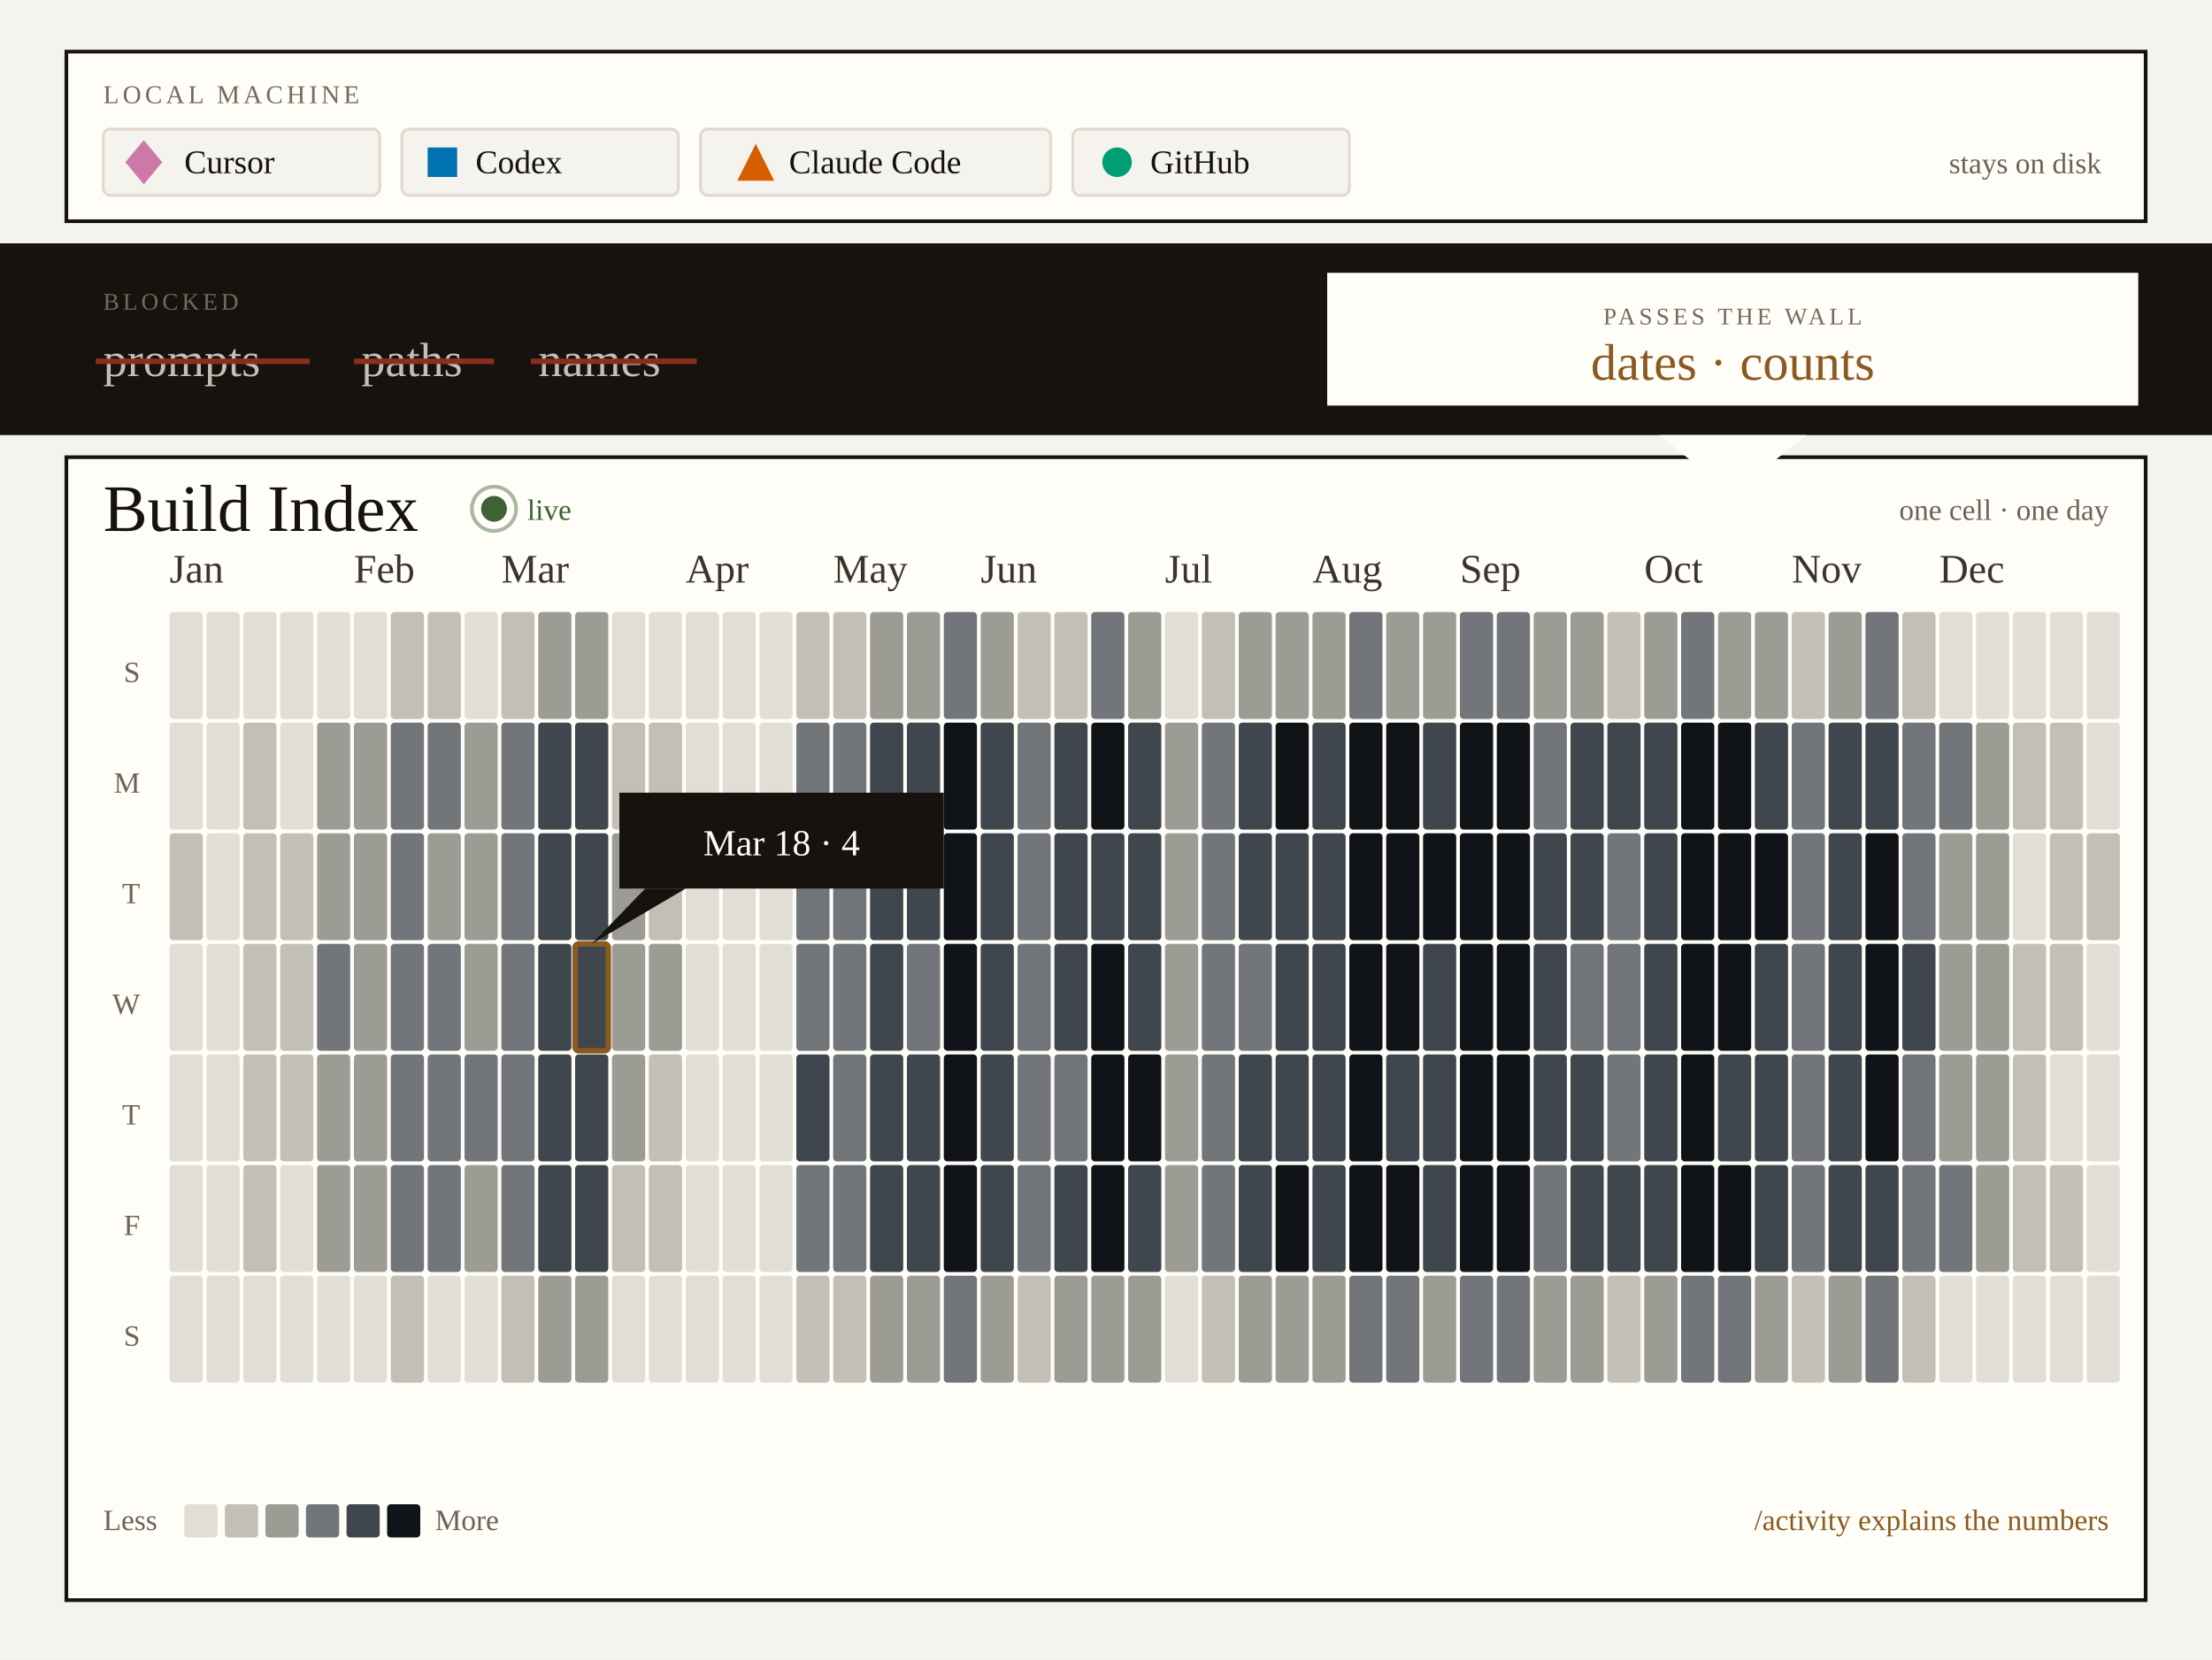
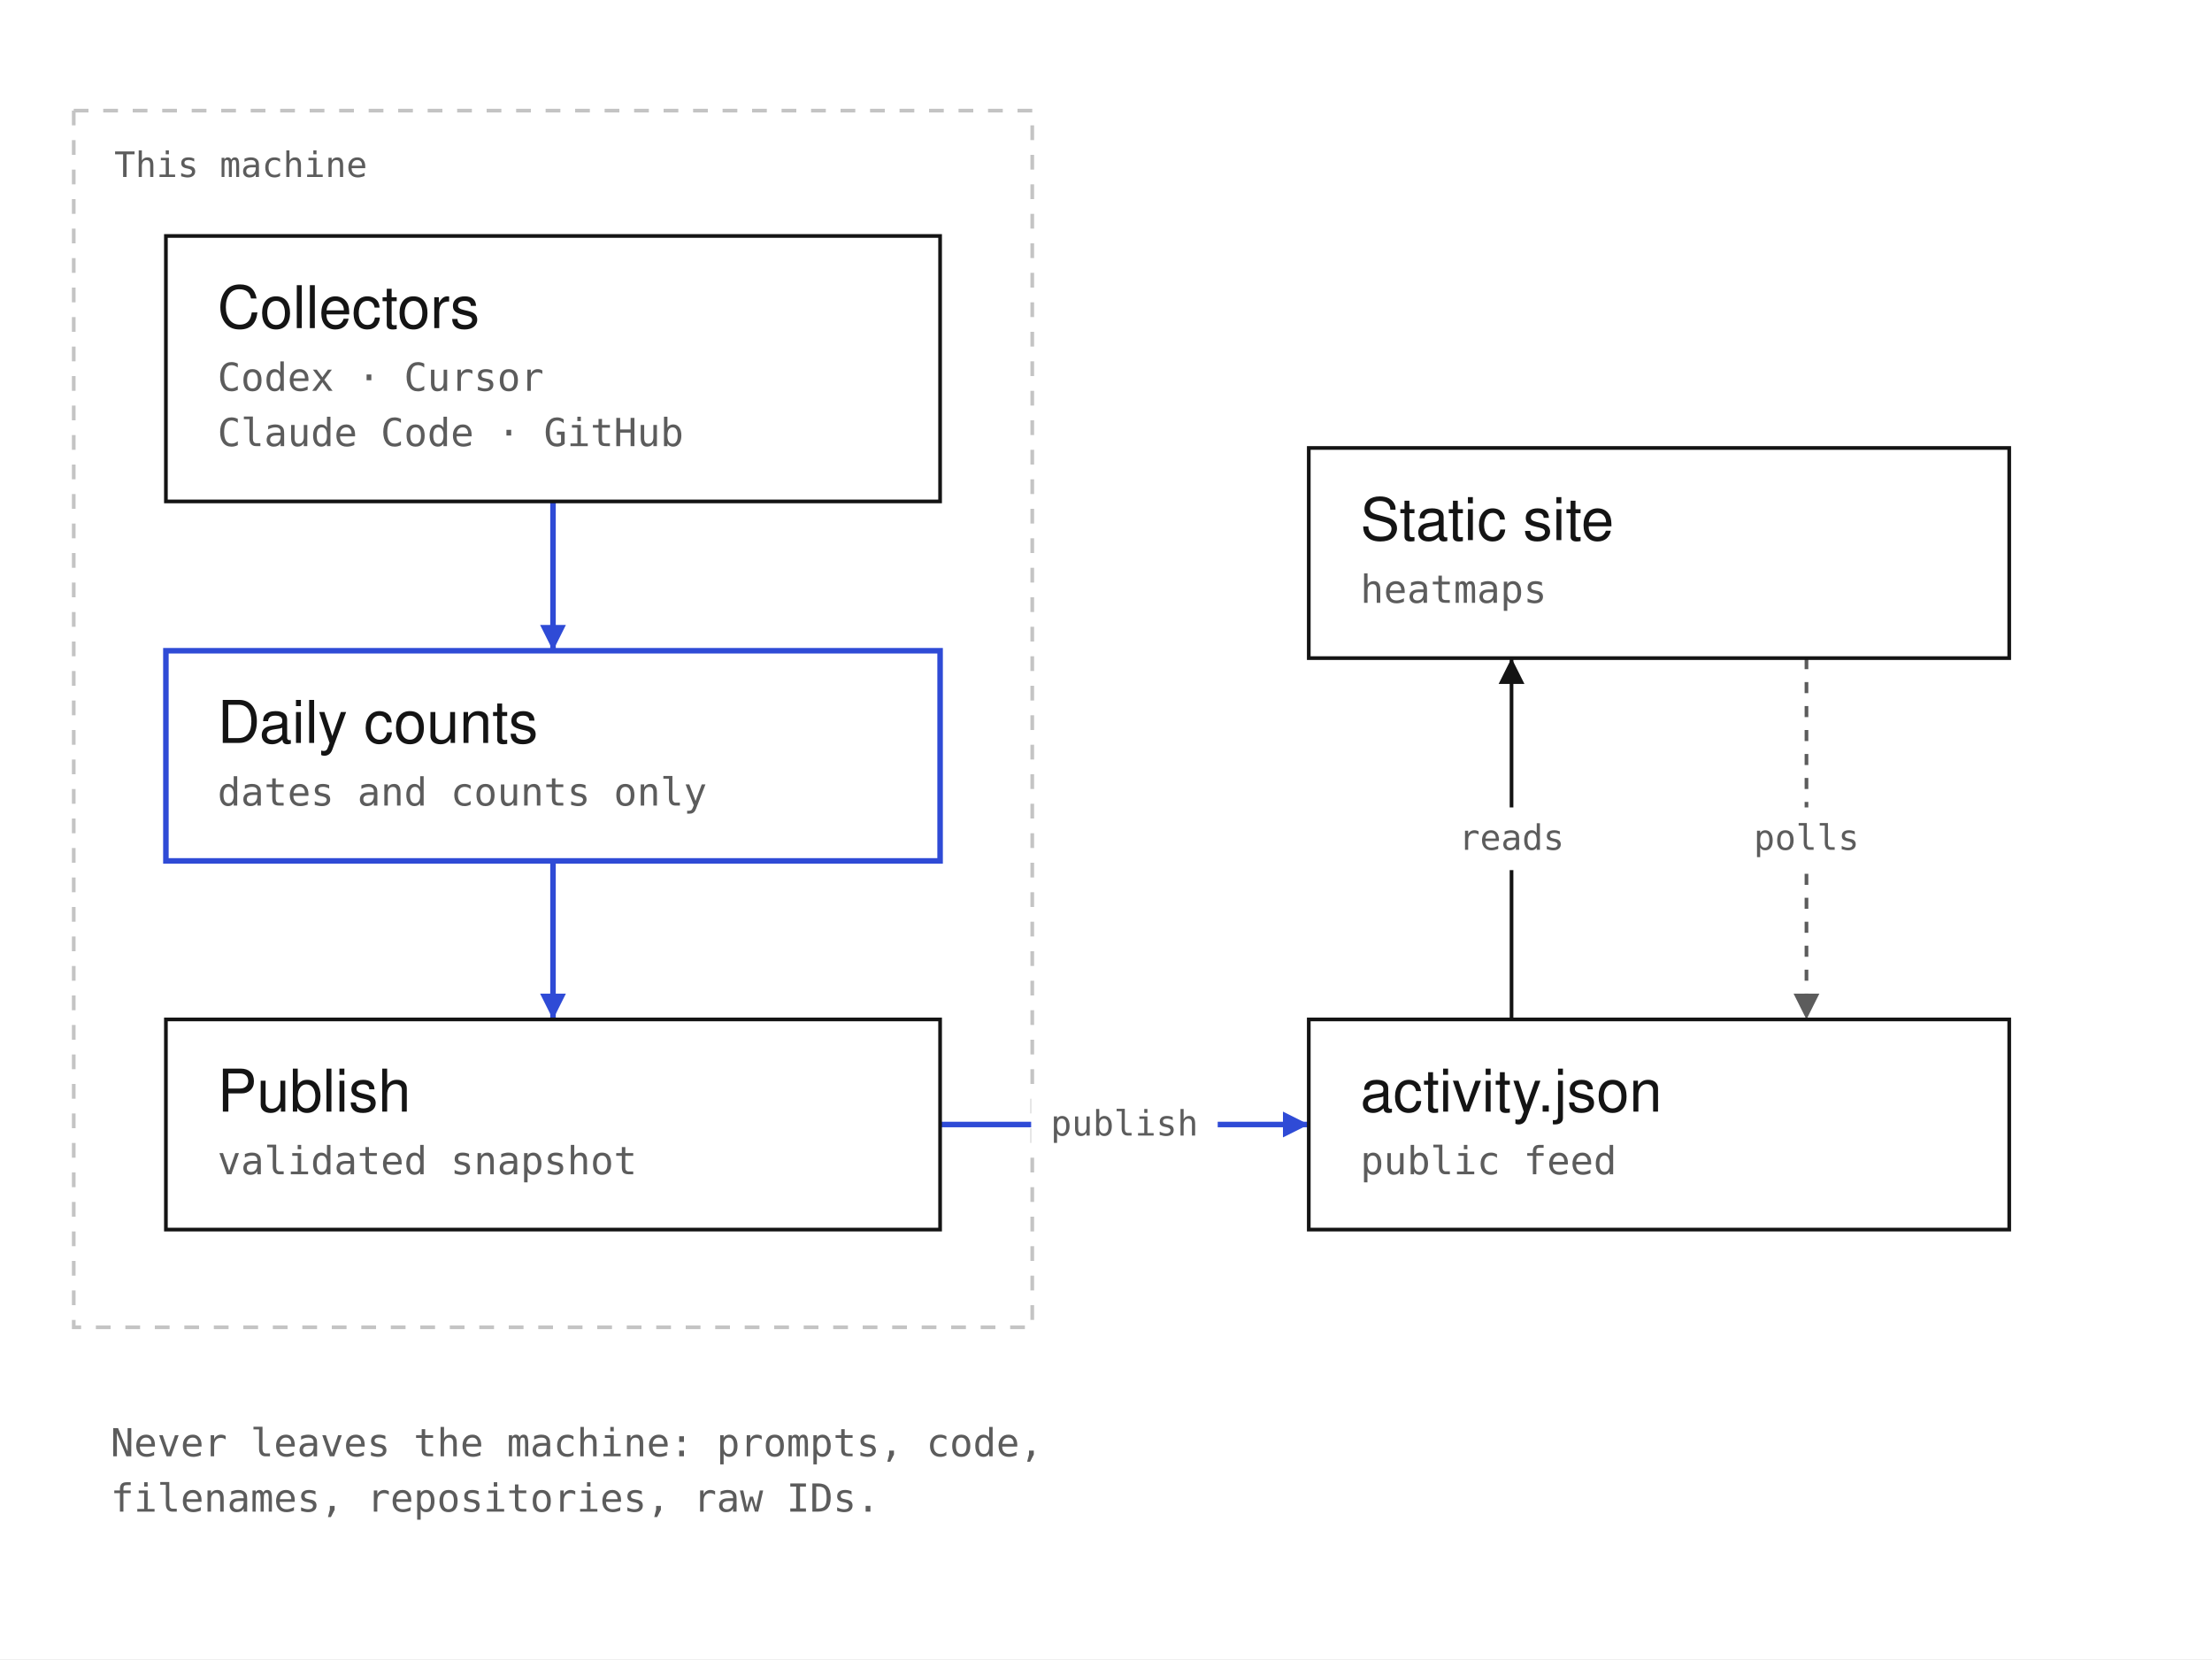
- <svg xmlns="http://www.w3.org/2000/svg" viewBox="0 0 1200 900" role="img" aria-labelledby="eap-title eap-desc">
-   <rect width="1200" height="900" fill="#f5f3ed" />
-   <rect x="36" y="28" width="1128" height="92" fill="#fffdf8" stroke="#16130e" stroke-width="2" />
-   <text x="56" y="56" fill="#736b5a" font-family="Georgia, 'Times New Roman', serif" font-size="14" letter-spacing="2">LOCAL MACHINE</text>
-   <g id="eap-chip-cursor">
-     <rect x="56" y="70" width="150" height="36" rx="4" fill="#f5f3ed" stroke="#e0d9cc" stroke-width="1.5" />
-     <polygon points="78,76 88,88 78,100 68,88" fill="#cc79a7" />
-     <text x="100" y="94" fill="#16130e" font-family="Georgia, 'Times New Roman', serif" font-size="18">Cursor</text>
-   </g>
-   <g id="eap-chip-codex">
-     <rect x="218" y="70" width="150" height="36" rx="4" fill="#f5f3ed" stroke="#e0d9cc" stroke-width="1.5" />
-     <rect x="232" y="80" width="16" height="16" fill="#0072b2" />
-     <text x="258" y="94" fill="#16130e" font-family="Georgia, 'Times New Roman', serif" font-size="18">Codex</text>
-   </g>
-   <g id="eap-chip-claude">
-     <rect x="380" y="70" width="190" height="36" rx="4" fill="#f5f3ed" stroke="#e0d9cc" stroke-width="1.5" />
-     <polygon points="410,78 420,98 400,98" fill="#d55e00" />
-     <text x="428" y="94" fill="#16130e" font-family="Georgia, 'Times New Roman', serif" font-size="18">Claude Code</text>
-   </g>
-   <g id="eap-chip-github">
-     <rect x="582" y="70" width="150" height="36" rx="4" fill="#f5f3ed" stroke="#e0d9cc" stroke-width="1.5" />
-     <circle cx="606" cy="88" r="8" fill="#009e73" />
-     <text x="624" y="94" fill="#16130e" font-family="Georgia, 'Times New Roman', serif" font-size="18">GitHub</text>
-   </g>
-   <text x="1140" y="94" text-anchor="end" fill="#6b6455" font-family="Georgia, 'Times New Roman', serif" font-size="16">stays on disk</text>
-   <rect x="0" y="132" width="1200" height="104" fill="#16130e" />
-   <text x="56" y="168" fill="#736b5a" font-family="Georgia, 'Times New Roman', serif" font-size="13" letter-spacing="2">BLOCKED</text>
-   <text x="56" y="204" fill="#c2bfb5" font-family="Georgia, 'Times New Roman', serif" font-size="26">prompts</text>
-   <line x1="52" y1="196" x2="168" y2="196" stroke="#8a2f1f" stroke-width="3" />
-   <text x="196" y="204" fill="#c2bfb5" font-family="Georgia, 'Times New Roman', serif" font-size="26">paths</text>
-   <line x1="192" y1="196" x2="268" y2="196" stroke="#8a2f1f" stroke-width="3" />
-   <text x="292" y="204" fill="#c2bfb5" font-family="Georgia, 'Times New Roman', serif" font-size="26">names</text>
-   <line x1="288" y1="196" x2="378" y2="196" stroke="#8a2f1f" stroke-width="3" />
-   <rect x="720" y="148" width="440" height="72" fill="#fffdf8" />
-   <text x="940" y="176" text-anchor="middle" fill="#736b5a" font-family="Georgia, 'Times New Roman', serif" font-size="13" letter-spacing="2">PASSES THE WALL</text>
-   <text x="940" y="206" text-anchor="middle" fill="#8a5a20" font-family="Georgia, 'Times New Roman', serif" font-size="28">dates  ·  counts</text>
-   <rect x="36" y="248" width="1128" height="620" fill="#fffdf8" stroke="#16130e" stroke-width="2" />
-   <polygon points="900,236 980,236 940,268" fill="#fffdf8" />
-   <text x="56" y="288" fill="#16130e" font-family="Georgia, 'Times New Roman', serif" font-size="36">Build Index</text>
-   <circle cx="268" cy="276" r="7" fill="#3f6135" />
-   <circle cx="268" cy="276" r="12" fill="none" stroke="#3f6135" stroke-width="2" opacity="0.45" />
-   <text x="286" y="282" fill="#3f6135" font-family="Georgia, 'Times New Roman', serif" font-size="16">live</text>
-   <text x="1144" y="282" text-anchor="end" fill="#6b6455" font-family="Georgia, 'Times New Roman', serif" font-size="16">one cell · one day</text>
-   <text x="92" y="316" fill="#3a352c" font-family="Georgia, 'Times New Roman', serif" font-size="22">Jan</text>
-   <text x="192" y="316" fill="#3a352c" font-family="Georgia, 'Times New Roman', serif" font-size="22">Feb</text>
-   <text x="272" y="316" fill="#3a352c" font-family="Georgia, 'Times New Roman', serif" font-size="22">Mar</text>
-   <text x="372" y="316" fill="#3a352c" font-family="Georgia, 'Times New Roman', serif" font-size="22">Apr</text>
-   <text x="452" y="316" fill="#3a352c" font-family="Georgia, 'Times New Roman', serif" font-size="22">May</text>
-   <text x="532" y="316" fill="#3a352c" font-family="Georgia, 'Times New Roman', serif" font-size="22">Jun</text>
-   <text x="632" y="316" fill="#3a352c" font-family="Georgia, 'Times New Roman', serif" font-size="22">Jul</text>
-   <text x="712" y="316" fill="#3a352c" font-family="Georgia, 'Times New Roman', serif" font-size="22">Aug</text>
-   <text x="792" y="316" fill="#3a352c" font-family="Georgia, 'Times New Roman', serif" font-size="22">Sep</text>
-   <text x="892" y="316" fill="#3a352c" font-family="Georgia, 'Times New Roman', serif" font-size="22">Oct</text>
-   <text x="972" y="316" fill="#3a352c" font-family="Georgia, 'Times New Roman', serif" font-size="22">Nov</text>
-   <text x="1052" y="316" fill="#3a352c" font-family="Georgia, 'Times New Roman', serif" font-size="22">Dec</text>
-   <text x="76" y="370" text-anchor="end" fill="#6b6455" font-family="Georgia, 'Times New Roman', serif" font-size="16">S</text>
-   <text x="76" y="430" text-anchor="end" fill="#6b6455" font-family="Georgia, 'Times New Roman', serif" font-size="16">M</text>
-   <text x="76" y="490" text-anchor="end" fill="#6b6455" font-family="Georgia, 'Times New Roman', serif" font-size="16">T</text>
-   <text x="76" y="550" text-anchor="end" fill="#6b6455" font-family="Georgia, 'Times New Roman', serif" font-size="16">W</text>
-   <text x="76" y="610" text-anchor="end" fill="#6b6455" font-family="Georgia, 'Times New Roman', serif" font-size="16">T</text>
-   <text x="76" y="670" text-anchor="end" fill="#6b6455" font-family="Georgia, 'Times New Roman', serif" font-size="16">F</text>
-   <text x="76" y="730" text-anchor="end" fill="#6b6455" font-family="Georgia, 'Times New Roman', serif" font-size="16">S</text>
-   <rect x="92" y="332" width="18" height="58" rx="2" fill="#e1ded5" />
-   <rect x="92" y="392" width="18" height="58" rx="2" fill="#e1ded5" />
-   <rect x="92" y="452" width="18" height="58" rx="2" fill="#c2bfb5" />
-   <rect x="92" y="512" width="18" height="58" rx="2" fill="#e1ded5" />
-   <rect x="92" y="572" width="18" height="58" rx="2" fill="#e1ded5" />
-   <rect x="92" y="632" width="18" height="58" rx="2" fill="#e1ded5" />
-   <rect x="92" y="692" width="18" height="58" rx="2" fill="#e1ded5" />
-   <rect x="112" y="332" width="18" height="58" rx="2" fill="#e1ded5" />
-   <rect x="112" y="392" width="18" height="58" rx="2" fill="#e1ded5" />
-   <rect x="112" y="452" width="18" height="58" rx="2" fill="#e1ded5" />
-   <rect x="112" y="512" width="18" height="58" rx="2" fill="#e1ded5" />
-   <rect x="112" y="572" width="18" height="58" rx="2" fill="#e1ded5" />
-   <rect x="112" y="632" width="18" height="58" rx="2" fill="#e1ded5" />
-   <rect x="112" y="692" width="18" height="58" rx="2" fill="#e1ded5" />
-   <rect x="132" y="332" width="18" height="58" rx="2" fill="#e1ded5" />
-   <rect x="132" y="392" width="18" height="58" rx="2" fill="#c2bfb5" />
-   <rect x="132" y="452" width="18" height="58" rx="2" fill="#c2bfb5" />
-   <rect x="132" y="512" width="18" height="58" rx="2" fill="#c2bfb5" />
-   <rect x="132" y="572" width="18" height="58" rx="2" fill="#c2bfb5" />
-   <rect x="132" y="632" width="18" height="58" rx="2" fill="#c2bfb5" />
-   <rect x="132" y="692" width="18" height="58" rx="2" fill="#e1ded5" />
-   <rect x="152" y="332" width="18" height="58" rx="2" fill="#e1ded5" />
-   <rect x="152" y="392" width="18" height="58" rx="2" fill="#e1ded5" />
-   <rect x="152" y="452" width="18" height="58" rx="2" fill="#c2bfb5" />
-   <rect x="152" y="512" width="18" height="58" rx="2" fill="#c2bfb5" />
-   <rect x="152" y="572" width="18" height="58" rx="2" fill="#c2bfb5" />
-   <rect x="152" y="632" width="18" height="58" rx="2" fill="#e1ded5" />
-   <rect x="152" y="692" width="18" height="58" rx="2" fill="#e1ded5" />
-   <rect x="172" y="332" width="18" height="58" rx="2" fill="#e1ded5" />
-   <rect x="172" y="392" width="18" height="58" rx="2" fill="#9d9c94" />
-   <rect x="172" y="452" width="18" height="58" rx="2" fill="#9d9c94" />
-   <rect x="172" y="512" width="18" height="58" rx="2" fill="#72767a" />
-   <rect x="172" y="572" width="18" height="58" rx="2" fill="#9d9c94" />
-   <rect x="172" y="632" width="18" height="58" rx="2" fill="#9d9c94" />
-   <rect x="172" y="692" width="18" height="58" rx="2" fill="#e1ded5" />
-   <rect x="192" y="332" width="18" height="58" rx="2" fill="#e1ded5" />
-   <rect x="192" y="392" width="18" height="58" rx="2" fill="#9d9c94" />
-   <rect x="192" y="452" width="18" height="58" rx="2" fill="#9d9c94" />
-   <rect x="192" y="512" width="18" height="58" rx="2" fill="#9d9c94" />
-   <rect x="192" y="572" width="18" height="58" rx="2" fill="#9d9c94" />
-   <rect x="192" y="632" width="18" height="58" rx="2" fill="#9d9c94" />
-   <rect x="192" y="692" width="18" height="58" rx="2" fill="#e1ded5" />
-   <rect x="212" y="332" width="18" height="58" rx="2" fill="#c2bfb5" />
-   <rect x="212" y="392" width="18" height="58" rx="2" fill="#72767a" />
-   <rect x="212" y="452" width="18" height="58" rx="2" fill="#72767a" />
-   <rect x="212" y="512" width="18" height="58" rx="2" fill="#72767a" />
-   <rect x="212" y="572" width="18" height="58" rx="2" fill="#72767a" />
-   <rect x="212" y="632" width="18" height="58" rx="2" fill="#72767a" />
-   <rect x="212" y="692" width="18" height="58" rx="2" fill="#c2bfb5" />
-   <rect x="232" y="332" width="18" height="58" rx="2" fill="#c2bfb5" />
-   <rect x="232" y="392" width="18" height="58" rx="2" fill="#72767a" />
-   <rect x="232" y="452" width="18" height="58" rx="2" fill="#9d9c94" />
-   <rect x="232" y="512" width="18" height="58" rx="2" fill="#72767a" />
-   <rect x="232" y="572" width="18" height="58" rx="2" fill="#72767a" />
-   <rect x="232" y="632" width="18" height="58" rx="2" fill="#72767a" />
-   <rect x="232" y="692" width="18" height="58" rx="2" fill="#e1ded5" />
-   <rect x="252" y="332" width="18" height="58" rx="2" fill="#e1ded5" />
-   <rect x="252" y="392" width="18" height="58" rx="2" fill="#9d9c94" />
-   <rect x="252" y="452" width="18" height="58" rx="2" fill="#9d9c94" />
-   <rect x="252" y="512" width="18" height="58" rx="2" fill="#9d9c94" />
-   <rect x="252" y="572" width="18" height="58" rx="2" fill="#72767a" />
-   <rect x="252" y="632" width="18" height="58" rx="2" fill="#9d9c94" />
-   <rect x="252" y="692" width="18" height="58" rx="2" fill="#e1ded5" />
-   <rect x="272" y="332" width="18" height="58" rx="2" fill="#c2bfb5" />
-   <rect x="272" y="392" width="18" height="58" rx="2" fill="#72767a" />
-   <rect x="272" y="452" width="18" height="58" rx="2" fill="#72767a" />
-   <rect x="272" y="512" width="18" height="58" rx="2" fill="#72767a" />
-   <rect x="272" y="572" width="18" height="58" rx="2" fill="#72767a" />
-   <rect x="272" y="632" width="18" height="58" rx="2" fill="#72767a" />
-   <rect x="272" y="692" width="18" height="58" rx="2" fill="#c2bfb5" />
-   <rect x="292" y="332" width="18" height="58" rx="2" fill="#9d9c94" />
-   <rect x="292" y="392" width="18" height="58" rx="2" fill="#3f464d" />
-   <rect x="292" y="452" width="18" height="58" rx="2" fill="#3f464d" />
-   <rect x="292" y="512" width="18" height="58" rx="2" fill="#3f464d" />
-   <rect x="292" y="572" width="18" height="58" rx="2" fill="#3f464d" />
-   <rect x="292" y="632" width="18" height="58" rx="2" fill="#3f464d" />
-   <rect x="292" y="692" width="18" height="58" rx="2" fill="#9d9c94" />
-   <rect x="312" y="332" width="18" height="58" rx="2" fill="#9d9c94" />
-   <rect x="312" y="392" width="18" height="58" rx="2" fill="#3f464d" />
-   <rect x="312" y="452" width="18" height="58" rx="2" fill="#3f464d" />
-   <rect x="312" y="512" width="18" height="58" rx="2" fill="#3f464d" stroke="#8a5a20" stroke-width="3" />
-   <rect x="312" y="572" width="18" height="58" rx="2" fill="#3f464d" />
-   <rect x="312" y="632" width="18" height="58" rx="2" fill="#3f464d" />
-   <rect x="312" y="692" width="18" height="58" rx="2" fill="#9d9c94" />
-   <rect x="332" y="332" width="18" height="58" rx="2" fill="#e1ded5" />
-   <rect x="332" y="392" width="18" height="58" rx="2" fill="#c2bfb5" />
-   <rect x="332" y="452" width="18" height="58" rx="2" fill="#9d9c94" />
-   <rect x="332" y="512" width="18" height="58" rx="2" fill="#9d9c94" />
-   <rect x="332" y="572" width="18" height="58" rx="2" fill="#9d9c94" />
-   <rect x="332" y="632" width="18" height="58" rx="2" fill="#c2bfb5" />
-   <rect x="332" y="692" width="18" height="58" rx="2" fill="#e1ded5" />
-   <rect x="352" y="332" width="18" height="58" rx="2" fill="#e1ded5" />
-   <rect x="352" y="392" width="18" height="58" rx="2" fill="#c2bfb5" />
-   <rect x="352" y="452" width="18" height="58" rx="2" fill="#c2bfb5" />
-   <rect x="352" y="512" width="18" height="58" rx="2" fill="#9d9c94" />
-   <rect x="352" y="572" width="18" height="58" rx="2" fill="#c2bfb5" />
-   <rect x="352" y="632" width="18" height="58" rx="2" fill="#c2bfb5" />
-   <rect x="352" y="692" width="18" height="58" rx="2" fill="#e1ded5" />
-   <rect x="372" y="332" width="18" height="58" rx="2" fill="#e1ded5" />
-   <rect x="372" y="392" width="18" height="58" rx="2" fill="#e1ded5" />
-   <rect x="372" y="452" width="18" height="58" rx="2" fill="#e1ded5" />
-   <rect x="372" y="512" width="18" height="58" rx="2" fill="#e1ded5" />
-   <rect x="372" y="572" width="18" height="58" rx="2" fill="#e1ded5" />
-   <rect x="372" y="632" width="18" height="58" rx="2" fill="#e1ded5" />
-   <rect x="372" y="692" width="18" height="58" rx="2" fill="#e1ded5" />
-   <rect x="392" y="332" width="18" height="58" rx="2" fill="#e1ded5" />
-   <rect x="392" y="392" width="18" height="58" rx="2" fill="#e1ded5" />
-   <rect x="392" y="452" width="18" height="58" rx="2" fill="#e1ded5" />
-   <rect x="392" y="512" width="18" height="58" rx="2" fill="#e1ded5" />
-   <rect x="392" y="572" width="18" height="58" rx="2" fill="#e1ded5" />
-   <rect x="392" y="632" width="18" height="58" rx="2" fill="#e1ded5" />
-   <rect x="392" y="692" width="18" height="58" rx="2" fill="#e1ded5" />
-   <rect x="412" y="332" width="18" height="58" rx="2" fill="#e1ded5" />
-   <rect x="412" y="392" width="18" height="58" rx="2" fill="#e1ded5" />
-   <rect x="412" y="452" width="18" height="58" rx="2" fill="#e1ded5" />
-   <rect x="412" y="512" width="18" height="58" rx="2" fill="#e1ded5" />
-   <rect x="412" y="572" width="18" height="58" rx="2" fill="#e1ded5" />
-   <rect x="412" y="632" width="18" height="58" rx="2" fill="#e1ded5" />
-   <rect x="412" y="692" width="18" height="58" rx="2" fill="#e1ded5" />
-   <rect x="432" y="332" width="18" height="58" rx="2" fill="#c2bfb5" />
-   <rect x="432" y="392" width="18" height="58" rx="2" fill="#72767a" />
-   <rect x="432" y="452" width="18" height="58" rx="2" fill="#72767a" />
-   <rect x="432" y="512" width="18" height="58" rx="2" fill="#72767a" />
-   <rect x="432" y="572" width="18" height="58" rx="2" fill="#3f464d" />
-   <rect x="432" y="632" width="18" height="58" rx="2" fill="#72767a" />
-   <rect x="432" y="692" width="18" height="58" rx="2" fill="#c2bfb5" />
-   <rect x="452" y="332" width="18" height="58" rx="2" fill="#c2bfb5" />
-   <rect x="452" y="392" width="18" height="58" rx="2" fill="#72767a" />
-   <rect x="452" y="452" width="18" height="58" rx="2" fill="#72767a" />
-   <rect x="452" y="512" width="18" height="58" rx="2" fill="#72767a" />
-   <rect x="452" y="572" width="18" height="58" rx="2" fill="#72767a" />
-   <rect x="452" y="632" width="18" height="58" rx="2" fill="#72767a" />
-   <rect x="452" y="692" width="18" height="58" rx="2" fill="#c2bfb5" />
-   <rect x="472" y="332" width="18" height="58" rx="2" fill="#9d9c94" />
-   <rect x="472" y="392" width="18" height="58" rx="2" fill="#3f464d" />
-   <rect x="472" y="452" width="18" height="58" rx="2" fill="#3f464d" />
-   <rect x="472" y="512" width="18" height="58" rx="2" fill="#3f464d" />
-   <rect x="472" y="572" width="18" height="58" rx="2" fill="#3f464d" />
-   <rect x="472" y="632" width="18" height="58" rx="2" fill="#3f464d" />
-   <rect x="472" y="692" width="18" height="58" rx="2" fill="#9d9c94" />
-   <rect x="492" y="332" width="18" height="58" rx="2" fill="#9d9c94" />
-   <rect x="492" y="392" width="18" height="58" rx="2" fill="#3f464d" />
-   <rect x="492" y="452" width="18" height="58" rx="2" fill="#3f464d" />
-   <rect x="492" y="512" width="18" height="58" rx="2" fill="#72767a" />
-   <rect x="492" y="572" width="18" height="58" rx="2" fill="#3f464d" />
-   <rect x="492" y="632" width="18" height="58" rx="2" fill="#3f464d" />
-   <rect x="492" y="692" width="18" height="58" rx="2" fill="#9d9c94" />
-   <rect x="512" y="332" width="18" height="58" rx="2" fill="#72767a" />
-   <rect x="512" y="392" width="18" height="58" rx="2" fill="#101419" />
-   <rect x="512" y="452" width="18" height="58" rx="2" fill="#101419" />
-   <rect x="512" y="512" width="18" height="58" rx="2" fill="#101419" />
-   <rect x="512" y="572" width="18" height="58" rx="2" fill="#101419" />
-   <rect x="512" y="632" width="18" height="58" rx="2" fill="#101419" />
-   <rect x="512" y="692" width="18" height="58" rx="2" fill="#72767a" />
-   <rect x="532" y="332" width="18" height="58" rx="2" fill="#9d9c94" />
-   <rect x="532" y="392" width="18" height="58" rx="2" fill="#3f464d" />
-   <rect x="532" y="452" width="18" height="58" rx="2" fill="#3f464d" />
-   <rect x="532" y="512" width="18" height="58" rx="2" fill="#3f464d" />
-   <rect x="532" y="572" width="18" height="58" rx="2" fill="#3f464d" />
-   <rect x="532" y="632" width="18" height="58" rx="2" fill="#3f464d" />
-   <rect x="532" y="692" width="18" height="58" rx="2" fill="#9d9c94" />
-   <rect x="552" y="332" width="18" height="58" rx="2" fill="#c2bfb5" />
-   <rect x="552" y="392" width="18" height="58" rx="2" fill="#72767a" />
-   <rect x="552" y="452" width="18" height="58" rx="2" fill="#72767a" />
-   <rect x="552" y="512" width="18" height="58" rx="2" fill="#72767a" />
-   <rect x="552" y="572" width="18" height="58" rx="2" fill="#72767a" />
-   <rect x="552" y="632" width="18" height="58" rx="2" fill="#72767a" />
-   <rect x="552" y="692" width="18" height="58" rx="2" fill="#c2bfb5" />
-   <rect x="572" y="332" width="18" height="58" rx="2" fill="#c2bfb5" />
-   <rect x="572" y="392" width="18" height="58" rx="2" fill="#3f464d" />
-   <rect x="572" y="452" width="18" height="58" rx="2" fill="#3f464d" />
-   <rect x="572" y="512" width="18" height="58" rx="2" fill="#3f464d" />
-   <rect x="572" y="572" width="18" height="58" rx="2" fill="#72767a" />
-   <rect x="572" y="632" width="18" height="58" rx="2" fill="#3f464d" />
-   <rect x="572" y="692" width="18" height="58" rx="2" fill="#9d9c94" />
-   <rect x="592" y="332" width="18" height="58" rx="2" fill="#72767a" />
-   <rect x="592" y="392" width="18" height="58" rx="2" fill="#101419" />
-   <rect x="592" y="452" width="18" height="58" rx="2" fill="#3f464d" />
-   <rect x="592" y="512" width="18" height="58" rx="2" fill="#101419" />
-   <rect x="592" y="572" width="18" height="58" rx="2" fill="#101419" />
-   <rect x="592" y="632" width="18" height="58" rx="2" fill="#101419" />
-   <rect x="592" y="692" width="18" height="58" rx="2" fill="#9d9c94" />
-   <rect x="612" y="332" width="18" height="58" rx="2" fill="#9d9c94" />
-   <rect x="612" y="392" width="18" height="58" rx="2" fill="#3f464d" />
-   <rect x="612" y="452" width="18" height="58" rx="2" fill="#3f464d" />
-   <rect x="612" y="512" width="18" height="58" rx="2" fill="#3f464d" />
-   <rect x="612" y="572" width="18" height="58" rx="2" fill="#101419" />
-   <rect x="612" y="632" width="18" height="58" rx="2" fill="#3f464d" />
-   <rect x="612" y="692" width="18" height="58" rx="2" fill="#9d9c94" />
-   <rect x="632" y="332" width="18" height="58" rx="2" fill="#e1ded5" />
-   <rect x="632" y="392" width="18" height="58" rx="2" fill="#9d9c94" />
-   <rect x="632" y="452" width="18" height="58" rx="2" fill="#9d9c94" />
-   <rect x="632" y="512" width="18" height="58" rx="2" fill="#9d9c94" />
-   <rect x="632" y="572" width="18" height="58" rx="2" fill="#9d9c94" />
-   <rect x="632" y="632" width="18" height="58" rx="2" fill="#9d9c94" />
-   <rect x="632" y="692" width="18" height="58" rx="2" fill="#e1ded5" />
-   <rect x="652" y="332" width="18" height="58" rx="2" fill="#c2bfb5" />
-   <rect x="652" y="392" width="18" height="58" rx="2" fill="#72767a" />
-   <rect x="652" y="452" width="18" height="58" rx="2" fill="#72767a" />
-   <rect x="652" y="512" width="18" height="58" rx="2" fill="#72767a" />
-   <rect x="652" y="572" width="18" height="58" rx="2" fill="#72767a" />
-   <rect x="652" y="632" width="18" height="58" rx="2" fill="#72767a" />
-   <rect x="652" y="692" width="18" height="58" rx="2" fill="#c2bfb5" />
-   <rect x="672" y="332" width="18" height="58" rx="2" fill="#9d9c94" />
-   <rect x="672" y="392" width="18" height="58" rx="2" fill="#3f464d" />
-   <rect x="672" y="452" width="18" height="58" rx="2" fill="#3f464d" />
-   <rect x="672" y="512" width="18" height="58" rx="2" fill="#72767a" />
-   <rect x="672" y="572" width="18" height="58" rx="2" fill="#3f464d" />
-   <rect x="672" y="632" width="18" height="58" rx="2" fill="#3f464d" />
-   <rect x="672" y="692" width="18" height="58" rx="2" fill="#9d9c94" />
-   <rect x="692" y="332" width="18" height="58" rx="2" fill="#9d9c94" />
-   <rect x="692" y="392" width="18" height="58" rx="2" fill="#101419" />
-   <rect x="692" y="452" width="18" height="58" rx="2" fill="#3f464d" />
-   <rect x="692" y="512" width="18" height="58" rx="2" fill="#3f464d" />
-   <rect x="692" y="572" width="18" height="58" rx="2" fill="#3f464d" />
-   <rect x="692" y="632" width="18" height="58" rx="2" fill="#101419" />
-   <rect x="692" y="692" width="18" height="58" rx="2" fill="#9d9c94" />
-   <rect x="712" y="332" width="18" height="58" rx="2" fill="#9d9c94" />
-   <rect x="712" y="392" width="18" height="58" rx="2" fill="#3f464d" />
-   <rect x="712" y="452" width="18" height="58" rx="2" fill="#3f464d" />
-   <rect x="712" y="512" width="18" height="58" rx="2" fill="#3f464d" />
-   <rect x="712" y="572" width="18" height="58" rx="2" fill="#3f464d" />
-   <rect x="712" y="632" width="18" height="58" rx="2" fill="#3f464d" />
-   <rect x="712" y="692" width="18" height="58" rx="2" fill="#9d9c94" />
-   <rect x="732" y="332" width="18" height="58" rx="2" fill="#72767a" />
-   <rect x="732" y="392" width="18" height="58" rx="2" fill="#101419" />
-   <rect x="732" y="452" width="18" height="58" rx="2" fill="#101419" />
-   <rect x="732" y="512" width="18" height="58" rx="2" fill="#101419" />
-   <rect x="732" y="572" width="18" height="58" rx="2" fill="#101419" />
-   <rect x="732" y="632" width="18" height="58" rx="2" fill="#101419" />
-   <rect x="732" y="692" width="18" height="58" rx="2" fill="#72767a" />
-   <rect x="752" y="332" width="18" height="58" rx="2" fill="#9d9c94" />
-   <rect x="752" y="392" width="18" height="58" rx="2" fill="#101419" />
-   <rect x="752" y="452" width="18" height="58" rx="2" fill="#101419" />
-   <rect x="752" y="512" width="18" height="58" rx="2" fill="#101419" />
-   <rect x="752" y="572" width="18" height="58" rx="2" fill="#3f464d" />
-   <rect x="752" y="632" width="18" height="58" rx="2" fill="#101419" />
-   <rect x="752" y="692" width="18" height="58" rx="2" fill="#72767a" />
-   <rect x="772" y="332" width="18" height="58" rx="2" fill="#9d9c94" />
-   <rect x="772" y="392" width="18" height="58" rx="2" fill="#3f464d" />
-   <rect x="772" y="452" width="18" height="58" rx="2" fill="#101419" />
-   <rect x="772" y="512" width="18" height="58" rx="2" fill="#3f464d" />
-   <rect x="772" y="572" width="18" height="58" rx="2" fill="#3f464d" />
-   <rect x="772" y="632" width="18" height="58" rx="2" fill="#3f464d" />
-   <rect x="772" y="692" width="18" height="58" rx="2" fill="#9d9c94" />
-   <rect x="792" y="332" width="18" height="58" rx="2" fill="#72767a" />
-   <rect x="792" y="392" width="18" height="58" rx="2" fill="#101419" />
-   <rect x="792" y="452" width="18" height="58" rx="2" fill="#101419" />
-   <rect x="792" y="512" width="18" height="58" rx="2" fill="#101419" />
-   <rect x="792" y="572" width="18" height="58" rx="2" fill="#101419" />
-   <rect x="792" y="632" width="18" height="58" rx="2" fill="#101419" />
-   <rect x="792" y="692" width="18" height="58" rx="2" fill="#72767a" />
-   <rect x="812" y="332" width="18" height="58" rx="2" fill="#72767a" />
-   <rect x="812" y="392" width="18" height="58" rx="2" fill="#101419" />
-   <rect x="812" y="452" width="18" height="58" rx="2" fill="#101419" />
-   <rect x="812" y="512" width="18" height="58" rx="2" fill="#101419" />
-   <rect x="812" y="572" width="18" height="58" rx="2" fill="#101419" />
-   <rect x="812" y="632" width="18" height="58" rx="2" fill="#101419" />
-   <rect x="812" y="692" width="18" height="58" rx="2" fill="#72767a" />
-   <rect x="832" y="332" width="18" height="58" rx="2" fill="#9d9c94" />
-   <rect x="832" y="392" width="18" height="58" rx="2" fill="#72767a" />
-   <rect x="832" y="452" width="18" height="58" rx="2" fill="#3f464d" />
-   <rect x="832" y="512" width="18" height="58" rx="2" fill="#3f464d" />
-   <rect x="832" y="572" width="18" height="58" rx="2" fill="#3f464d" />
-   <rect x="832" y="632" width="18" height="58" rx="2" fill="#72767a" />
-   <rect x="832" y="692" width="18" height="58" rx="2" fill="#9d9c94" />
-   <rect x="852" y="332" width="18" height="58" rx="2" fill="#9d9c94" />
-   <rect x="852" y="392" width="18" height="58" rx="2" fill="#3f464d" />
-   <rect x="852" y="452" width="18" height="58" rx="2" fill="#3f464d" />
-   <rect x="852" y="512" width="18" height="58" rx="2" fill="#72767a" />
-   <rect x="852" y="572" width="18" height="58" rx="2" fill="#3f464d" />
-   <rect x="852" y="632" width="18" height="58" rx="2" fill="#3f464d" />
-   <rect x="852" y="692" width="18" height="58" rx="2" fill="#9d9c94" />
-   <rect x="872" y="332" width="18" height="58" rx="2" fill="#c2bfb5" />
-   <rect x="872" y="392" width="18" height="58" rx="2" fill="#3f464d" />
-   <rect x="872" y="452" width="18" height="58" rx="2" fill="#72767a" />
-   <rect x="872" y="512" width="18" height="58" rx="2" fill="#72767a" />
-   <rect x="872" y="572" width="18" height="58" rx="2" fill="#72767a" />
-   <rect x="872" y="632" width="18" height="58" rx="2" fill="#3f464d" />
-   <rect x="872" y="692" width="18" height="58" rx="2" fill="#c2bfb5" />
-   <rect x="892" y="332" width="18" height="58" rx="2" fill="#9d9c94" />
-   <rect x="892" y="392" width="18" height="58" rx="2" fill="#3f464d" />
-   <rect x="892" y="452" width="18" height="58" rx="2" fill="#3f464d" />
-   <rect x="892" y="512" width="18" height="58" rx="2" fill="#3f464d" />
-   <rect x="892" y="572" width="18" height="58" rx="2" fill="#3f464d" />
-   <rect x="892" y="632" width="18" height="58" rx="2" fill="#3f464d" />
-   <rect x="892" y="692" width="18" height="58" rx="2" fill="#9d9c94" />
-   <rect x="912" y="332" width="18" height="58" rx="2" fill="#72767a" />
-   <rect x="912" y="392" width="18" height="58" rx="2" fill="#101419" />
-   <rect x="912" y="452" width="18" height="58" rx="2" fill="#101419" />
-   <rect x="912" y="512" width="18" height="58" rx="2" fill="#101419" />
-   <rect x="912" y="572" width="18" height="58" rx="2" fill="#101419" />
-   <rect x="912" y="632" width="18" height="58" rx="2" fill="#101419" />
-   <rect x="912" y="692" width="18" height="58" rx="2" fill="#72767a" />
-   <rect x="932" y="332" width="18" height="58" rx="2" fill="#9d9c94" />
-   <rect x="932" y="392" width="18" height="58" rx="2" fill="#101419" />
-   <rect x="932" y="452" width="18" height="58" rx="2" fill="#101419" />
-   <rect x="932" y="512" width="18" height="58" rx="2" fill="#101419" />
-   <rect x="932" y="572" width="18" height="58" rx="2" fill="#3f464d" />
-   <rect x="932" y="632" width="18" height="58" rx="2" fill="#101419" />
-   <rect x="932" y="692" width="18" height="58" rx="2" fill="#72767a" />
-   <rect x="952" y="332" width="18" height="58" rx="2" fill="#9d9c94" />
-   <rect x="952" y="392" width="18" height="58" rx="2" fill="#3f464d" />
-   <rect x="952" y="452" width="18" height="58" rx="2" fill="#101419" />
-   <rect x="952" y="512" width="18" height="58" rx="2" fill="#3f464d" />
-   <rect x="952" y="572" width="18" height="58" rx="2" fill="#3f464d" />
-   <rect x="952" y="632" width="18" height="58" rx="2" fill="#3f464d" />
-   <rect x="952" y="692" width="18" height="58" rx="2" fill="#9d9c94" />
-   <rect x="972" y="332" width="18" height="58" rx="2" fill="#c2bfb5" />
-   <rect x="972" y="392" width="18" height="58" rx="2" fill="#72767a" />
-   <rect x="972" y="452" width="18" height="58" rx="2" fill="#72767a" />
-   <rect x="972" y="512" width="18" height="58" rx="2" fill="#72767a" />
-   <rect x="972" y="572" width="18" height="58" rx="2" fill="#72767a" />
-   <rect x="972" y="632" width="18" height="58" rx="2" fill="#72767a" />
-   <rect x="972" y="692" width="18" height="58" rx="2" fill="#c2bfb5" />
-   <rect x="992" y="332" width="18" height="58" rx="2" fill="#9d9c94" />
-   <rect x="992" y="392" width="18" height="58" rx="2" fill="#3f464d" />
-   <rect x="992" y="452" width="18" height="58" rx="2" fill="#3f464d" />
-   <rect x="992" y="512" width="18" height="58" rx="2" fill="#3f464d" />
-   <rect x="992" y="572" width="18" height="58" rx="2" fill="#3f464d" />
-   <rect x="992" y="632" width="18" height="58" rx="2" fill="#3f464d" />
-   <rect x="992" y="692" width="18" height="58" rx="2" fill="#9d9c94" />
-   <rect x="1012" y="332" width="18" height="58" rx="2" fill="#72767a" />
-   <rect x="1012" y="392" width="18" height="58" rx="2" fill="#3f464d" />
-   <rect x="1012" y="452" width="18" height="58" rx="2" fill="#101419" />
-   <rect x="1012" y="512" width="18" height="58" rx="2" fill="#101419" />
-   <rect x="1012" y="572" width="18" height="58" rx="2" fill="#101419" />
-   <rect x="1012" y="632" width="18" height="58" rx="2" fill="#3f464d" />
-   <rect x="1012" y="692" width="18" height="58" rx="2" fill="#72767a" />
-   <rect x="1032" y="332" width="18" height="58" rx="2" fill="#c2bfb5" />
-   <rect x="1032" y="392" width="18" height="58" rx="2" fill="#72767a" />
-   <rect x="1032" y="452" width="18" height="58" rx="2" fill="#72767a" />
-   <rect x="1032" y="512" width="18" height="58" rx="2" fill="#3f464d" />
-   <rect x="1032" y="572" width="18" height="58" rx="2" fill="#72767a" />
-   <rect x="1032" y="632" width="18" height="58" rx="2" fill="#72767a" />
-   <rect x="1032" y="692" width="18" height="58" rx="2" fill="#c2bfb5" />
-   <rect x="1052" y="332" width="18" height="58" rx="2" fill="#e1ded5" />
-   <rect x="1052" y="392" width="18" height="58" rx="2" fill="#72767a" />
-   <rect x="1052" y="452" width="18" height="58" rx="2" fill="#9d9c94" />
-   <rect x="1052" y="512" width="18" height="58" rx="2" fill="#9d9c94" />
-   <rect x="1052" y="572" width="18" height="58" rx="2" fill="#9d9c94" />
-   <rect x="1052" y="632" width="18" height="58" rx="2" fill="#72767a" />
-   <rect x="1052" y="692" width="18" height="58" rx="2" fill="#e1ded5" />
-   <rect x="1072" y="332" width="18" height="58" rx="2" fill="#e1ded5" />
-   <rect x="1072" y="392" width="18" height="58" rx="2" fill="#9d9c94" />
-   <rect x="1072" y="452" width="18" height="58" rx="2" fill="#9d9c94" />
-   <rect x="1072" y="512" width="18" height="58" rx="2" fill="#9d9c94" />
-   <rect x="1072" y="572" width="18" height="58" rx="2" fill="#9d9c94" />
-   <rect x="1072" y="632" width="18" height="58" rx="2" fill="#9d9c94" />
-   <rect x="1072" y="692" width="18" height="58" rx="2" fill="#e1ded5" />
-   <rect x="1092" y="332" width="18" height="58" rx="2" fill="#e1ded5" />
-   <rect x="1092" y="392" width="18" height="58" rx="2" fill="#c2bfb5" />
-   <rect x="1092" y="452" width="18" height="58" rx="2" fill="#e1ded5" />
-   <rect x="1092" y="512" width="18" height="58" rx="2" fill="#c2bfb5" />
-   <rect x="1092" y="572" width="18" height="58" rx="2" fill="#c2bfb5" />
-   <rect x="1092" y="632" width="18" height="58" rx="2" fill="#c2bfb5" />
-   <rect x="1092" y="692" width="18" height="58" rx="2" fill="#e1ded5" />
-   <rect x="1112" y="332" width="18" height="58" rx="2" fill="#e1ded5" />
-   <rect x="1112" y="392" width="18" height="58" rx="2" fill="#c2bfb5" />
-   <rect x="1112" y="452" width="18" height="58" rx="2" fill="#c2bfb5" />
-   <rect x="1112" y="512" width="18" height="58" rx="2" fill="#c2bfb5" />
-   <rect x="1112" y="572" width="18" height="58" rx="2" fill="#e1ded5" />
-   <rect x="1112" y="632" width="18" height="58" rx="2" fill="#c2bfb5" />
-   <rect x="1112" y="692" width="18" height="58" rx="2" fill="#e1ded5" />
-   <rect x="1132" y="332" width="18" height="58" rx="2" fill="#e1ded5" />
-   <rect x="1132" y="392" width="18" height="58" rx="2" fill="#e1ded5" />
-   <rect x="1132" y="452" width="18" height="58" rx="2" fill="#c2bfb5" />
-   <rect x="1132" y="512" width="18" height="58" rx="2" fill="#e1ded5" />
-   <rect x="1132" y="572" width="18" height="58" rx="2" fill="#e1ded5" />
-   <rect x="1132" y="632" width="18" height="58" rx="2" fill="#e1ded5" />
-   <rect x="1132" y="692" width="18" height="58" rx="2" fill="#e1ded5" />
-   <rect x="336" y="430" width="176" height="52" fill="#16130e" />
-   <polygon points="350,482 321,512 372,482" fill="#16130e" />
-   <text x="424" y="464" text-anchor="middle" fill="#fffdf8" font-family="Georgia, 'Times New Roman', serif" font-size="20">Mar 18  ·  4</text>
-   <text x="56" y="830" fill="#6b6455" font-family="Georgia, 'Times New Roman', serif" font-size="16">Less</text>
-   <rect x="100" y="816" width="18" height="18" rx="2" fill="#e1ded5" />
-   <rect x="122" y="816" width="18" height="18" rx="2" fill="#c2bfb5" />
-   <rect x="144" y="816" width="18" height="18" rx="2" fill="#9d9c94" />
-   <rect x="166" y="816" width="18" height="18" rx="2" fill="#72767a" />
-   <rect x="188" y="816" width="18" height="18" rx="2" fill="#3f464d" />
-   <rect x="210" y="816" width="18" height="18" rx="2" fill="#101419" />
-   <text x="236" y="830" fill="#6b6455" font-family="Georgia, 'Times New Roman', serif" font-size="16">More</text>
-   <text x="1144" y="830" text-anchor="end" fill="#8a5a20" font-family="Georgia, 'Times New Roman', serif" font-size="16">/activity explains the numbers</text>
+ <svg xmlns="http://www.w3.org/2000/svg" viewBox="0 0 1200 900" role="img" aria-labelledby="engineering-activity-portfolio-title engineering-activity-portfolio-desc">
+   <rect width="1200" height="900" fill="#ffffff" />
+   <rect x="40" y="60" width="520" height="660" fill="none" stroke="#c4c4c4" stroke-width="2" stroke-dasharray="8 8" />
+   <text x="62" y="96" fill="#5c5c5c" font-family="ui-monospace, Menlo, Consolas, monospace" font-size="19">This machine</text>
+   <path d="M 300 272 L 300 353" fill="none" stroke="#2f4bd6" stroke-width="3" />
+   <path d="M 300 353 L 293 339 L 307 339 Z" fill="#2f4bd6" />
+   <path d="M 300 467 L 300 553" fill="none" stroke="#2f4bd6" stroke-width="3" />
+   <path d="M 300 553 L 293 539 L 307 539 Z" fill="#2f4bd6" />
+   <path d="M 510 610 L 710 610" fill="none" stroke="#2f4bd6" stroke-width="3" />
+   <path d="M 710 610 L 696 617 L 696 603 Z" fill="#2f4bd6" />
+   <rect x="559.4" y="593" width="101.2" height="34" fill="#ffffff" />
+   <text x="610" y="616" text-anchor="middle" fill="#5c5c5c" font-family="ui-monospace, Menlo, Consolas, monospace" font-size="19">publish</text>
+   <path d="M 820 553 L 820 357" fill="none" stroke="#141414" stroke-width="2" />
+   <path d="M 820 357 L 827 371 L 813 371 Z" fill="#141414" />
+   <rect x="781" y="438" width="78" height="34" fill="#ffffff" />
+   <text x="820" y="461" text-anchor="middle" fill="#5c5c5c" font-family="ui-monospace, Menlo, Consolas, monospace" font-size="19">reads</text>
+   <path d="M 980 357 L 980 553" fill="none" stroke="#5c5c5c" stroke-width="2" stroke-dasharray="6 7" />
+   <path d="M 980 553 L 973 539 L 987 539 Z" fill="#5c5c5c" />
+   <rect x="941" y="438" width="78" height="34" fill="#ffffff" />
+   <text x="980" y="461" text-anchor="middle" fill="#5c5c5c" font-family="ui-monospace, Menlo, Consolas, monospace" font-size="19">polls</text>
+   <rect x="90" y="128" width="420" height="144" fill="#ffffff" stroke="#141414" stroke-width="2" />
+   <text x="118" y="178" fill="#141414" font-family="'Helvetica Neue', Helvetica, Arial, sans-serif" font-size="32" font-weight="500">Collectors</text>
+   <text x="118" y="212" fill="#5c5c5c" font-family="ui-monospace, Menlo, Consolas, monospace" font-size="21">Codex · Cursor</text>
+   <text x="118" y="242" fill="#5c5c5c" font-family="ui-monospace, Menlo, Consolas, monospace" font-size="21">Claude Code · GitHub</text>
+   <rect x="90" y="353" width="420" height="114" fill="#ffffff" stroke="#2f4bd6" stroke-width="3" />
+   <text x="118" y="403" fill="#141414" font-family="'Helvetica Neue', Helvetica, Arial, sans-serif" font-size="32" font-weight="500">Daily counts</text>
+   <text x="118" y="437" fill="#5c5c5c" font-family="ui-monospace, Menlo, Consolas, monospace" font-size="21">dates and counts only</text>
+   <rect x="90" y="553" width="420" height="114" fill="#ffffff" stroke="#141414" stroke-width="2" />
+   <text x="118" y="603" fill="#141414" font-family="'Helvetica Neue', Helvetica, Arial, sans-serif" font-size="32" font-weight="500">Publish</text>
+   <text x="118" y="637" fill="#5c5c5c" font-family="ui-monospace, Menlo, Consolas, monospace" font-size="21">validated snapshot</text>
+   <rect x="710" y="553" width="380" height="114" fill="#ffffff" stroke="#141414" stroke-width="2" />
+   <text x="738" y="603" fill="#141414" font-family="'Helvetica Neue', Helvetica, Arial, sans-serif" font-size="32" font-weight="500">activity.json</text>
+   <text x="738" y="637" fill="#5c5c5c" font-family="ui-monospace, Menlo, Consolas, monospace" font-size="21">public feed</text>
+   <rect x="710" y="243" width="380" height="114" fill="#ffffff" stroke="#141414" stroke-width="2" />
+   <text x="738" y="293" fill="#141414" font-family="'Helvetica Neue', Helvetica, Arial, sans-serif" font-size="32" font-weight="500">Static site</text>
+   <text x="738" y="327" fill="#5c5c5c" font-family="ui-monospace, Menlo, Consolas, monospace" font-size="21">heatmaps</text>
+   <text x="60" y="790" fill="#5c5c5c" font-family="ui-monospace, Menlo, Consolas, monospace" font-size="21">Never leaves the machine: prompts, code,</text>
+   <text x="60" y="820" fill="#5c5c5c" font-family="ui-monospace, Menlo, Consolas, monospace" font-size="21">filenames, repositories, raw IDs.</text>
</svg>
